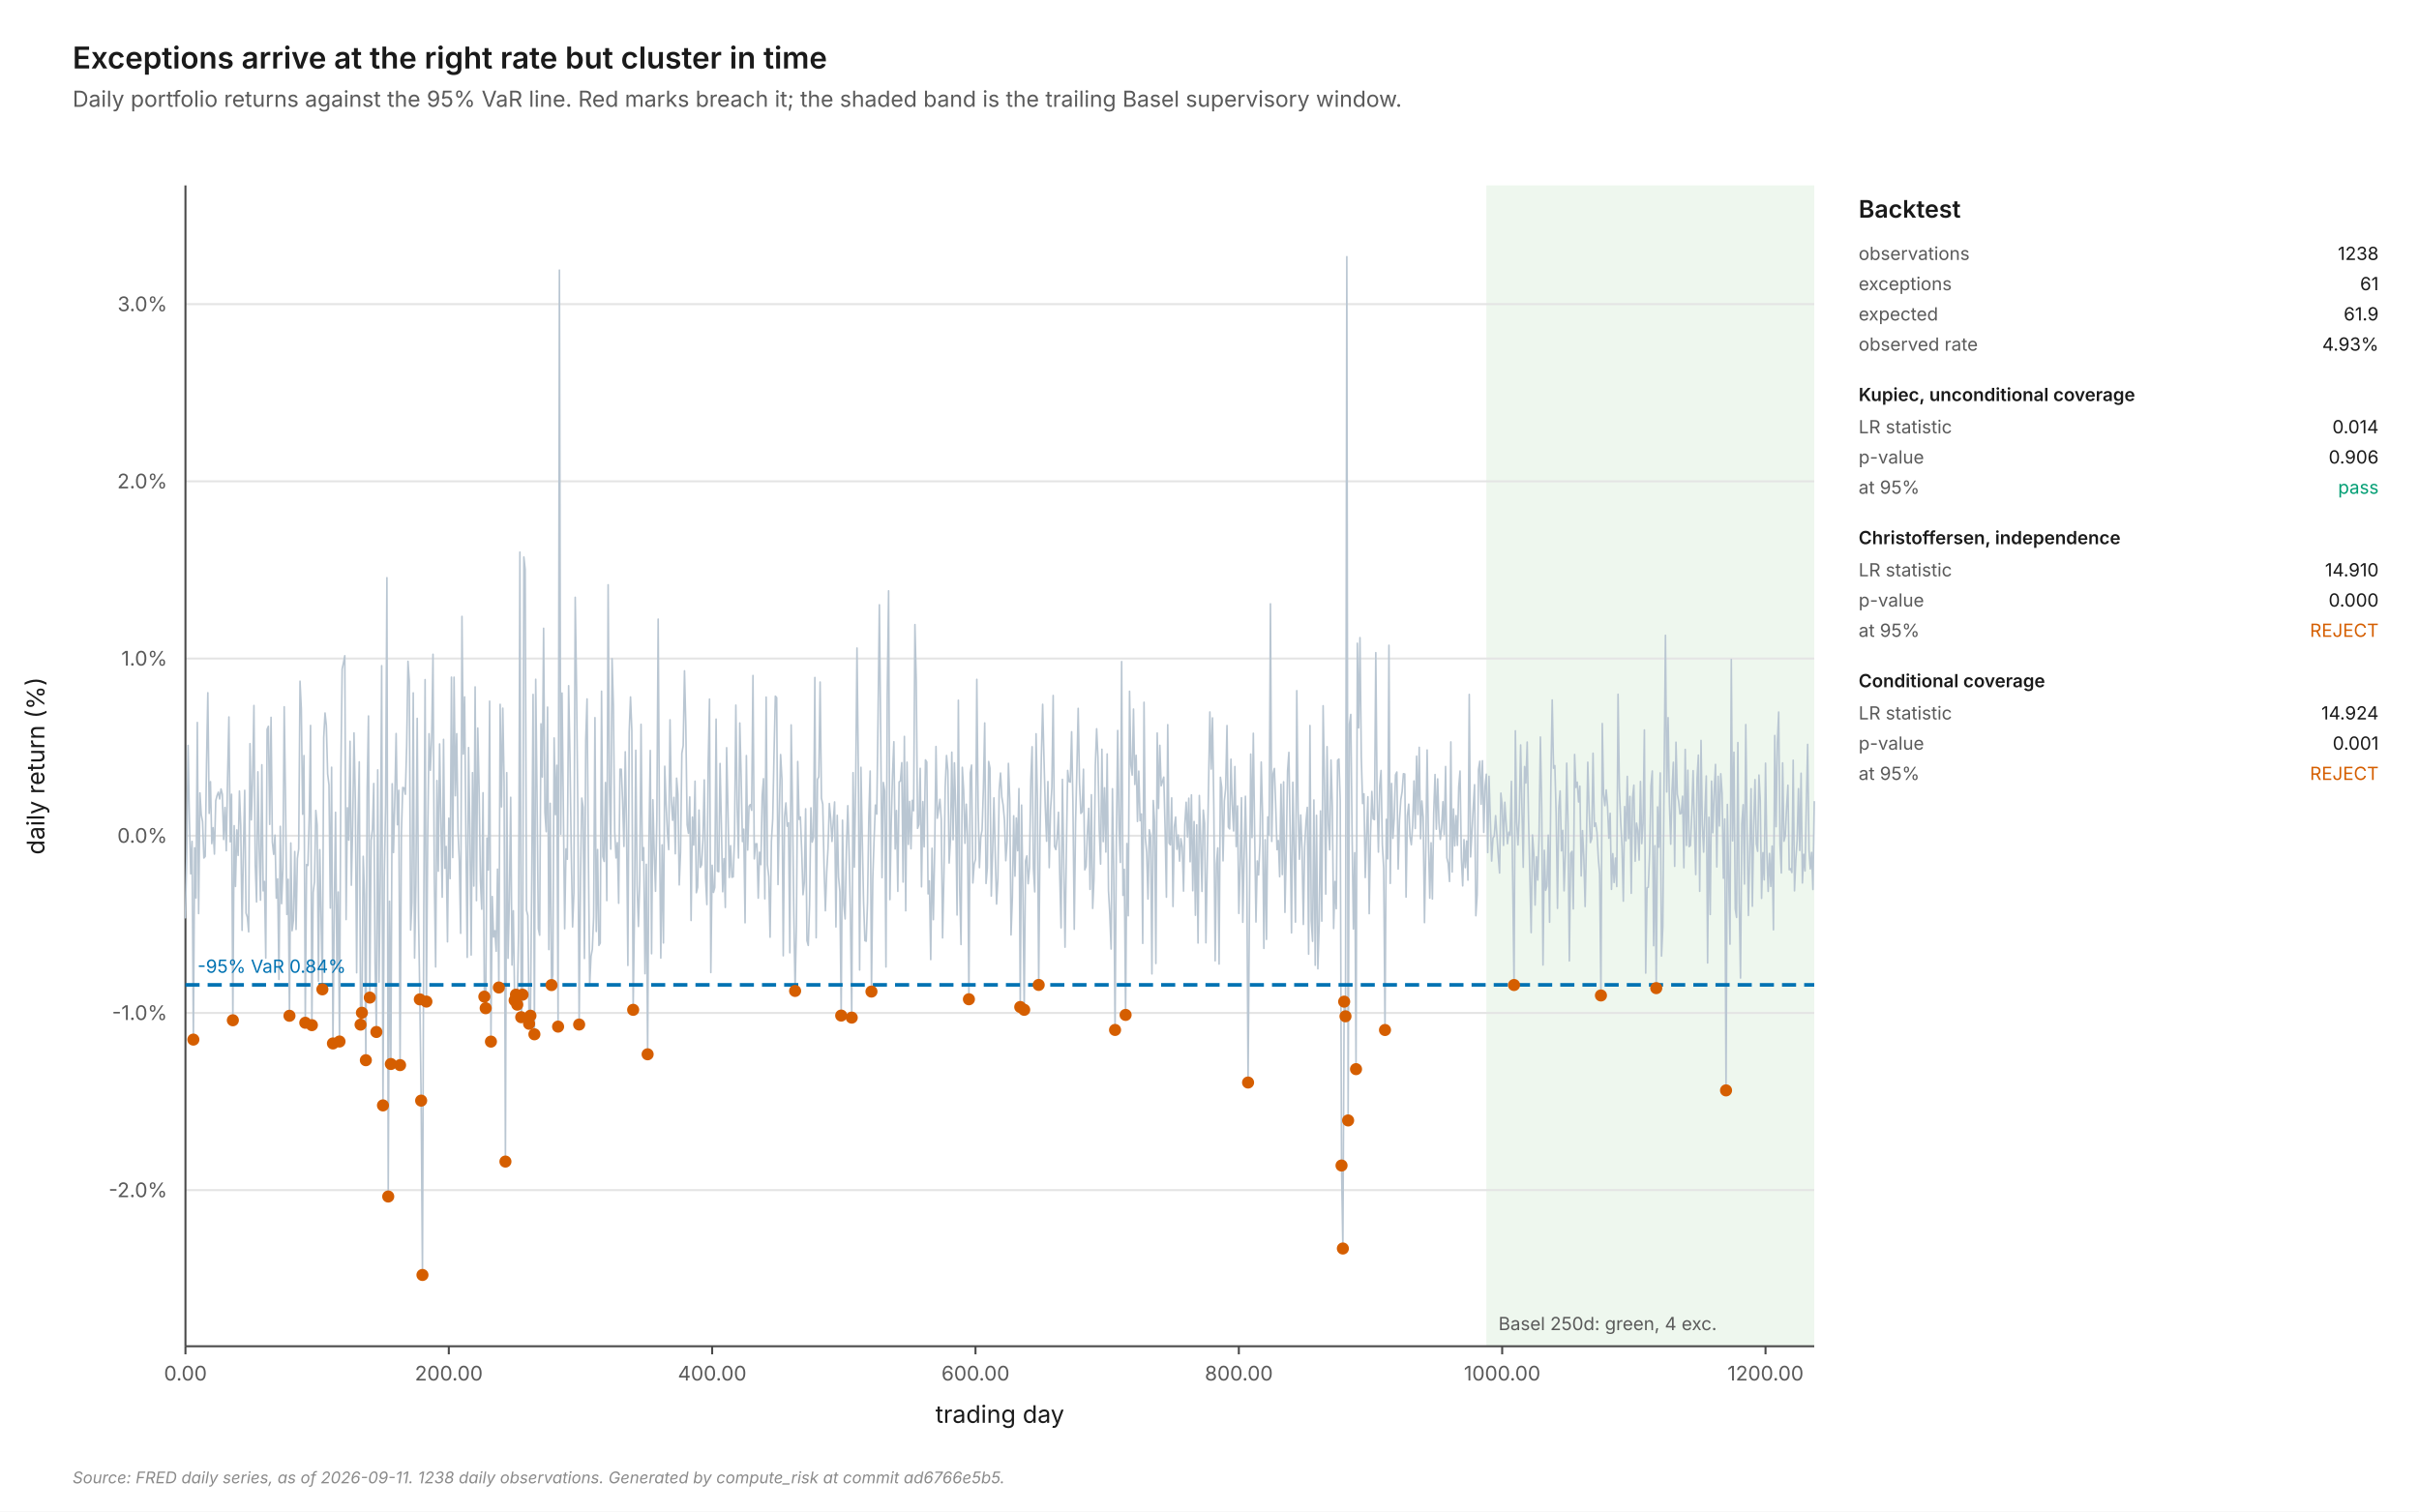
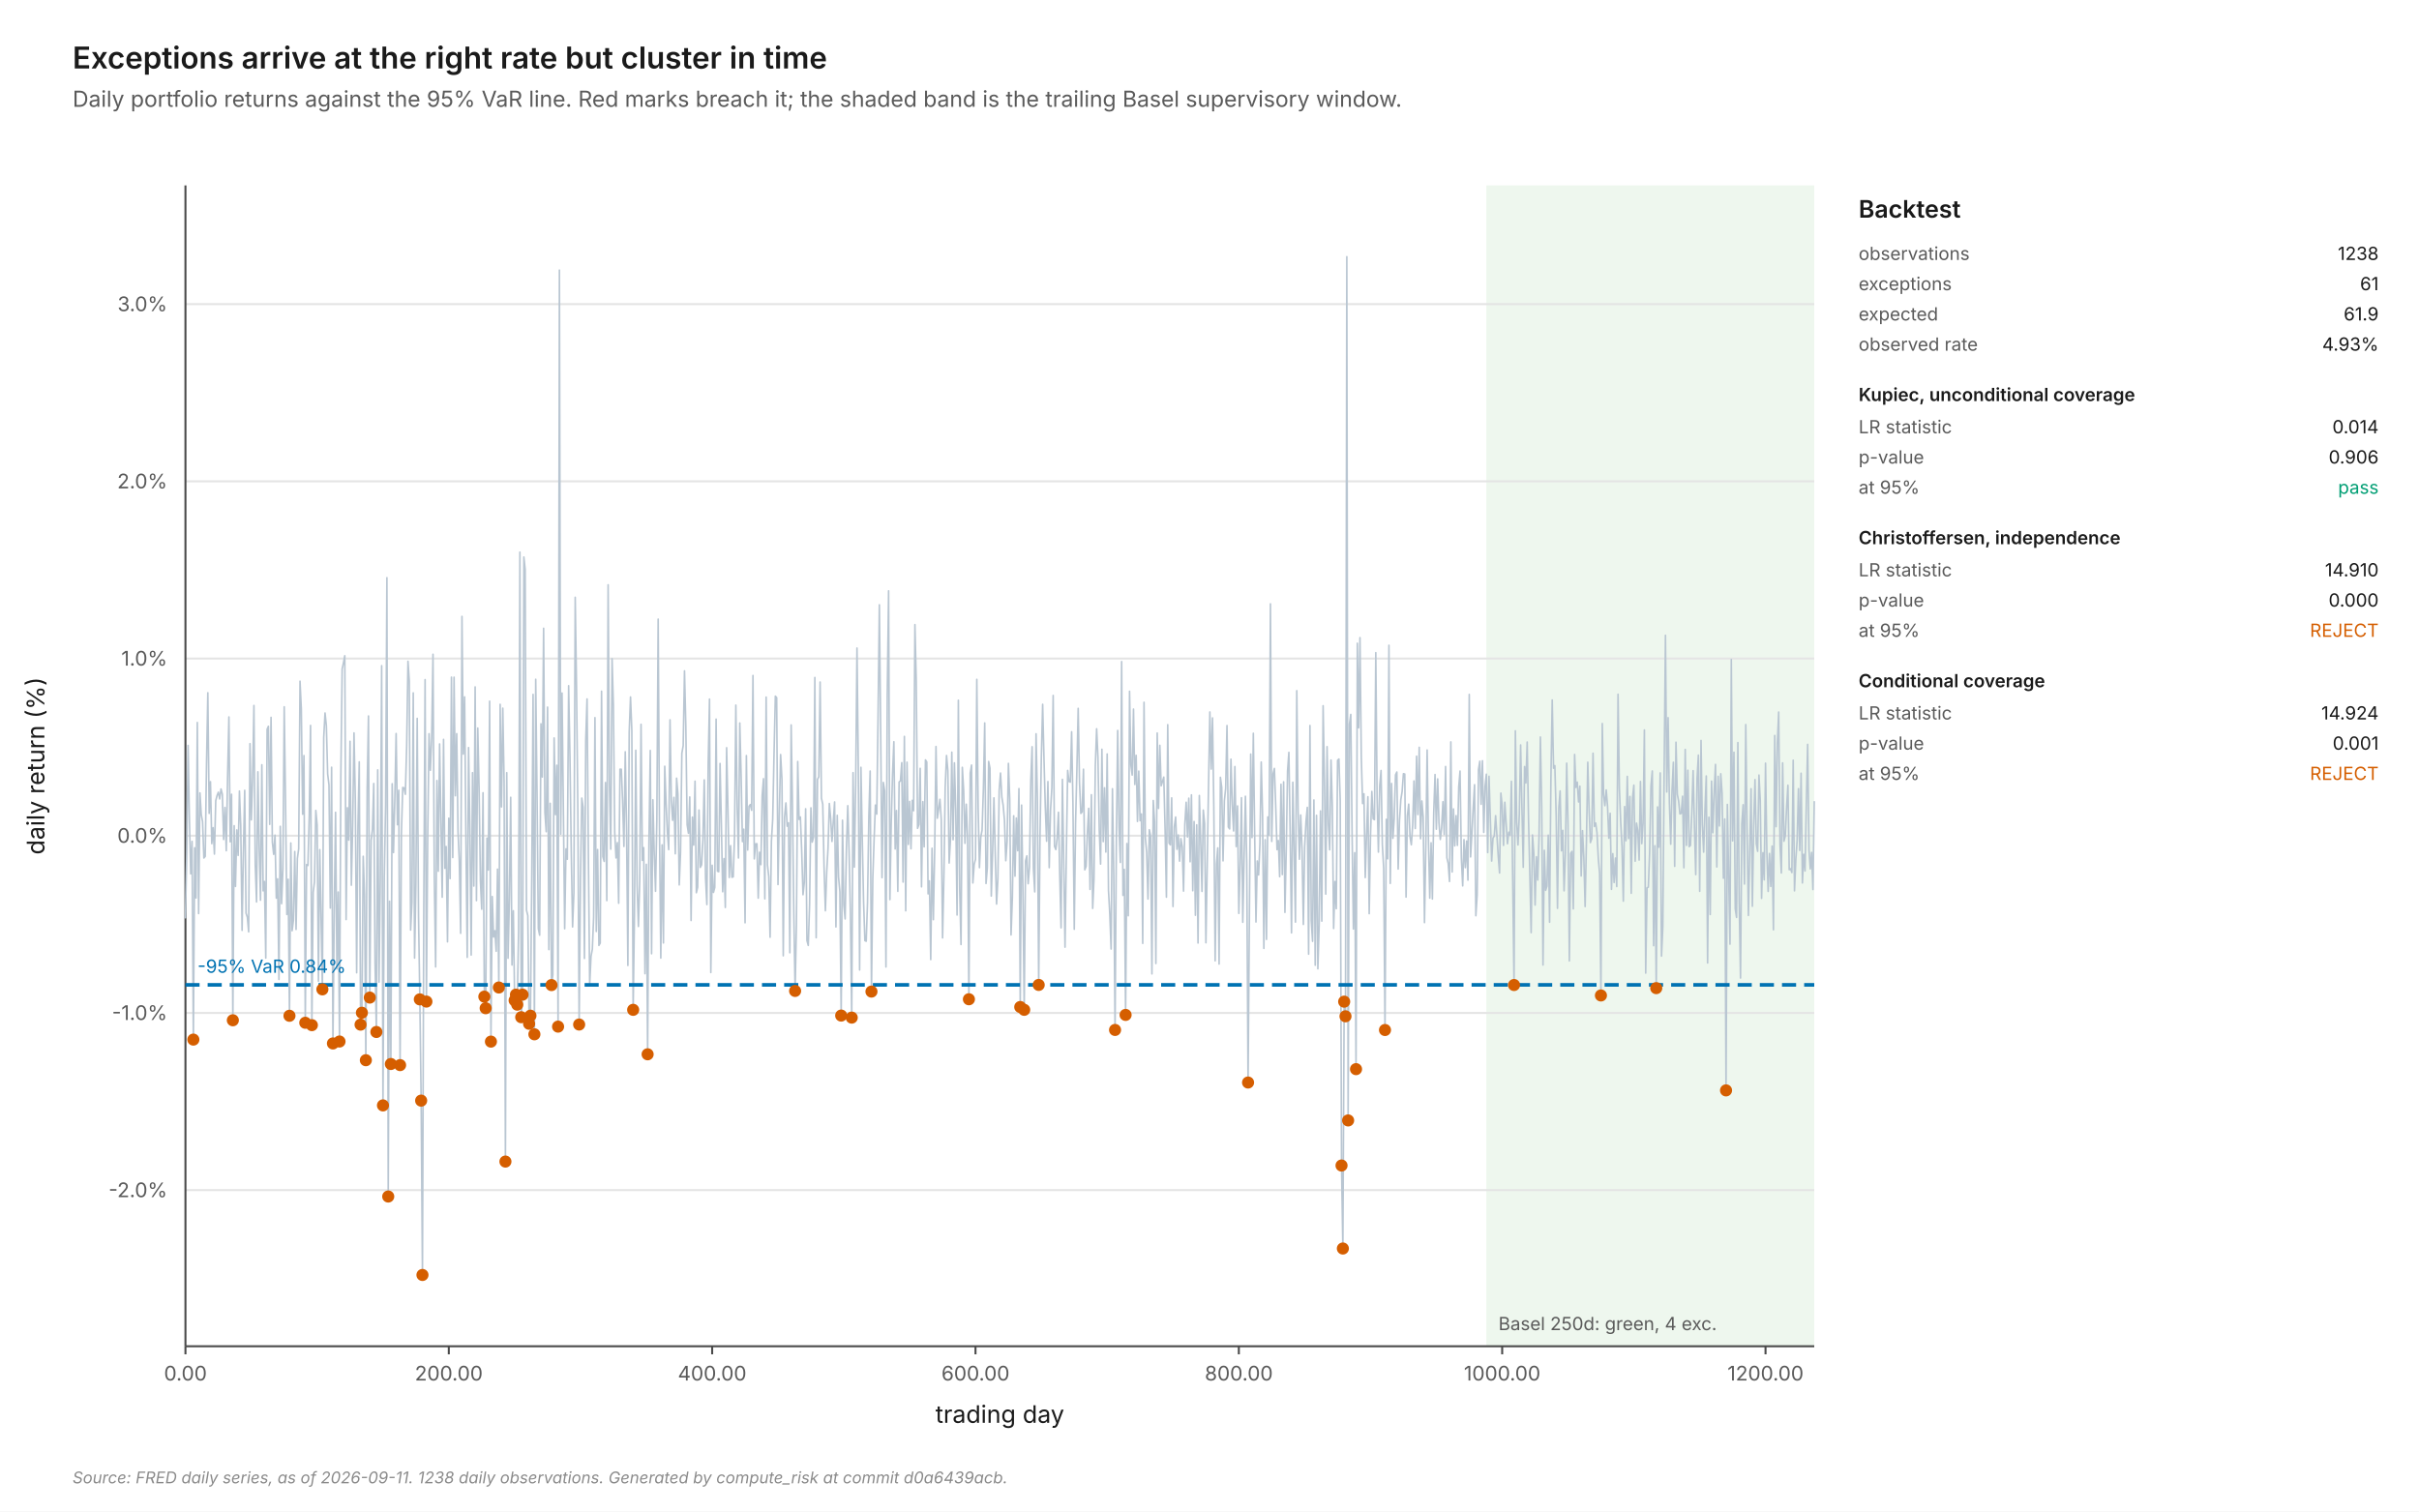
<svg xmlns="http://www.w3.org/2000/svg" width="1200" height="750" viewBox="0 0 1200 750" font-family="Inter, 'Helvetica Neue', Helvetica, Arial, 'Liberation Sans', sans-serif">
  <rect width="1200" height="750" fill="#ffffff" />
  <text x="36" y="34" font-size="15.0" font-weight="600" fill="#1a1a1a">Exceptions arrive at the right rate but cluster in time</text>
  <text x="36" y="53" font-size="11.0" fill="#5a5a5a">Daily portfolio returns against the 95% VaR line. Red marks breach it; the shaded band is the trailing Basel supervisory window.</text>
  <rect x="737.35" y="92.00" width="162.65" height="576.00" fill="#eef7ee" />
  <text x="743.35" y="660.00" font-size="9.0" fill="#5a5a5a" text-anchor="start">Basel 250d: green, 4 exc.</text>
  <line x1="92.00" y1="590.53" x2="900.00" y2="590.53" stroke="#e4e4e4" stroke-width="1.00" />
  <text x="83.00" y="594.03" font-size="10.0" fill="#5a5a5a" text-anchor="end">-2.0%</text>
  <line x1="92.00" y1="502.61" x2="900.00" y2="502.61" stroke="#e4e4e4" stroke-width="1.00" />
  <text x="83.00" y="506.11" font-size="10.0" fill="#5a5a5a" text-anchor="end">-1.0%</text>
  <line x1="92.00" y1="414.68" x2="900.00" y2="414.68" stroke="#e4e4e4" stroke-width="1.00" />
  <text x="83.00" y="418.18" font-size="10.0" fill="#5a5a5a" text-anchor="end">0.0%</text>
  <line x1="92.00" y1="326.76" x2="900.00" y2="326.76" stroke="#e4e4e4" stroke-width="1.00" />
  <text x="83.00" y="330.26" font-size="10.0" fill="#5a5a5a" text-anchor="end">1.0%</text>
  <line x1="92.00" y1="238.83" x2="900.00" y2="238.83" stroke="#e4e4e4" stroke-width="1.00" />
  <text x="83.00" y="242.33" font-size="10.0" fill="#5a5a5a" text-anchor="end">2.0%</text>
  <line x1="92.00" y1="150.91" x2="900.00" y2="150.91" stroke="#e4e4e4" stroke-width="1.00" />
  <text x="83.00" y="154.41" font-size="10.0" fill="#5a5a5a" text-anchor="end">3.0%</text>
  <line x1="92.00" y1="92.00" x2="92.00" y2="668.00" stroke="#4a4a4a" stroke-width="1.00" />
  <text transform="translate(22.00,380.00) rotate(-90)" font-size="12.0" fill="#1a1a1a" text-anchor="middle">daily return (%)</text>
  <line x1="92.00" y1="668.00" x2="92.00" y2="672.00" stroke="#4a4a4a" stroke-width="1.00" />
  <text x="92.00" y="685.00" font-size="10.0" fill="#5a5a5a" text-anchor="middle">0.00</text>
  <line x1="222.64" y1="668.00" x2="222.64" y2="672.00" stroke="#4a4a4a" stroke-width="1.00" />
  <text x="222.64" y="685.00" font-size="10.0" fill="#5a5a5a" text-anchor="middle">200.00</text>
  <line x1="353.28" y1="668.00" x2="353.28" y2="672.00" stroke="#4a4a4a" stroke-width="1.00" />
  <text x="353.28" y="685.00" font-size="10.0" fill="#5a5a5a" text-anchor="middle">400.00</text>
  <line x1="483.92" y1="668.00" x2="483.92" y2="672.00" stroke="#4a4a4a" stroke-width="1.00" />
  <text x="483.92" y="685.00" font-size="10.0" fill="#5a5a5a" text-anchor="middle">600.00</text>
  <line x1="614.55" y1="668.00" x2="614.55" y2="672.00" stroke="#4a4a4a" stroke-width="1.00" />
  <text x="614.55" y="685.00" font-size="10.0" fill="#5a5a5a" text-anchor="middle">800.00</text>
  <line x1="745.19" y1="668.00" x2="745.19" y2="672.00" stroke="#4a4a4a" stroke-width="1.00" />
  <text x="745.19" y="685.00" font-size="10.0" fill="#5a5a5a" text-anchor="middle">1000.00</text>
  <line x1="875.83" y1="668.00" x2="875.83" y2="672.00" stroke="#4a4a4a" stroke-width="1.00" />
  <text x="875.83" y="685.00" font-size="10.0" fill="#5a5a5a" text-anchor="middle">1200.00</text>
  <line x1="92.00" y1="668.00" x2="900.00" y2="668.00" stroke="#4a4a4a" stroke-width="1.00" />
  <text x="496.00" y="706.00" font-size="12.0" fill="#1a1a1a" text-anchor="middle">trading day</text>
  <polyline points="92.00,455.38 92.65,423.08 93.31,369.88 93.96,406.64 94.61,433.58 95.27,417.50 95.92,515.84 96.57,420.65 97.23,445.57 97.88,358.51 98.53,453.29 99.19,393.44 99.84,404.20 100.49,407.68 101.14,425.73 101.80,424.94 102.45,378.80 103.10,343.75 103.76,403.58 104.41,387.87 105.06,418.59 105.72,410.69 106.37,423.78 107.02,397.34 107.68,394.75 108.33,393.08 108.98,396.43 109.64,391.49 110.29,394.07 110.94,416.54 111.60,400.65 112.25,422.12 112.90,385.57 113.56,355.76 114.21,417.69 114.86,394.11 115.51,506.25 116.17,409.71 116.82,439.82 117.47,411.81 118.13,424.43 118.78,392.52 119.43,409.61 120.09,461.61 120.74,423.02 121.39,392.16 122.05,453.09 122.70,455.06 123.35,462.37 124.01,368.99 124.66,406.80 125.31,386.12 125.97,350.06 126.62,428.98 127.27,447.53 127.93,382.98 128.58,420.92 129.23,446.65 129.89,379.47 130.54,442.01 131.19,437.38 131.84,475.39 132.50,361.88 133.15,360.39 133.80,409.03 134.46,355.95 135.11,417.86 135.76,423.91 136.42,414.40 137.07,445.64 137.72,436.07 138.38,485.99 139.03,410.03 139.68,448.38 140.34,431.07 140.99,350.71 141.64,397.41 142.30,453.76 142.95,436.30 143.60,504.02 144.26,418.29 144.91,461.80 145.56,456.61 146.22,422.52 146.87,461.17 147.52,425.95 148.17,421.13 148.83,338.01 149.48,351.82 150.13,404.01 150.79,374.91 151.44,507.49 152.09,429.00 152.75,429.45 153.40,405.25 154.05,359.96 154.71,508.67 155.36,442.71 156.01,437.61 156.67,402.14 157.32,409.35 157.97,486.85 158.63,421.60 159.28,455.40 159.93,490.91 160.59,366.00 161.24,353.79 161.89,360.02 162.54,384.07 163.20,389.48 163.85,450.58 164.50,380.70 165.16,517.75 165.81,452.71 166.46,403.07 167.12,480.78 167.77,442.62 168.42,516.79 169.08,384.94 169.73,331.97 170.38,328.94 171.04,325.38 171.69,456.27 172.34,400.80 173.00,416.83 173.65,367.82 174.30,439.22 174.96,409.30 175.61,363.67 176.26,396.83 176.92,482.67 177.57,409.95 178.22,378.02 178.87,508.41 179.53,502.52 180.18,424.90 180.83,444.04 181.49,526.07 182.14,391.72 182.79,355.27 183.45,494.99 184.10,416.96 184.75,411.60 185.41,388.78 186.06,478.09 186.71,512.06 187.37,382.01 188.02,487.31 188.67,434.99 189.33,330.32 189.98,548.49 190.63,435.39 191.29,399.55 191.94,286.65 192.59,593.70 193.24,447.18 193.90,527.95 194.55,388.90 195.20,423.03 195.86,396.33 196.51,363.98 197.16,409.23 197.82,392.13 198.47,528.50 199.12,413.67 199.78,390.74 200.43,390.92 201.08,394.12 201.74,369.97 202.39,328.13 203.04,338.00 203.70,461.46 204.35,447.70 205.00,343.81 205.66,475.38 206.31,439.01 206.96,356.47 207.62,454.39 208.27,495.88 208.92,546.12 209.57,632.63 210.23,449.58 210.88,337.23 211.53,496.97 212.19,414.18 212.84,364.07 213.49,382.19 214.15,365.79 214.80,324.65 215.45,435.73 216.11,479.78 216.76,387.31 217.41,432.29 218.07,369.15 218.72,406.57 219.37,445.18 220.03,366.87 220.68,430.85 221.33,420.06 221.99,467.32 222.64,405.98 223.29,435.95 223.95,336.01 224.60,425.50 225.25,336.04 225.90,394.84 226.56,364.04 227.21,412.63 227.86,427.34 228.52,463.09 229.17,305.86 229.82,374.16 230.48,345.81 231.13,415.75 231.78,475.03 232.44,370.95 233.09,411.55 233.74,473.87 234.40,383.39 235.05,439.64 235.70,340.85 236.36,446.88 237.01,361.27 237.66,390.71 238.32,436.96 238.97,451.12 239.62,393.35 240.27,494.53 240.93,500.26 241.58,415.83 242.23,431.70 242.89,347.93 243.54,516.84 244.19,444.86 244.85,464.93 245.50,461.82 246.15,472.00 246.81,431.27 247.46,489.99 248.11,349.49 248.77,400.37 249.42,351.39 250.07,388.11 250.73,576.36 251.38,383.40 252.03,475.46 252.69,446.52 253.34,395.62 253.99,478.84 254.65,451.92 255.30,496.39 255.95,493.53 256.60,498.50 257.26,461.97 257.91,273.96 258.56,504.73 259.22,493.54 259.87,276.40 260.52,282.52 261.18,451.61 261.83,454.31 262.48,507.99 263.14,503.98 263.79,435.32 264.44,344.57 265.10,513.21 265.75,337.07 266.40,393.99 267.06,460.78 267.71,464.03 268.36,359.15 269.02,385.54 269.67,311.75 270.32,403.07 270.97,412.67 271.63,350.88 272.28,471.17 272.93,398.61 273.59,488.79 274.24,483.77 274.89,366.18 275.55,404.19 276.20,379.71 276.85,509.40 277.51,134.03 278.16,413.89 278.81,343.88 279.47,401.22 280.12,460.83 280.77,421.20 281.43,426.35 282.08,340.26 282.73,374.56 283.39,422.58 284.04,459.92 284.69,442.97 285.35,296.38 286.00,341.05 286.65,401.95 287.30,508.36 287.96,436.33 288.61,396.02 289.26,400.64 289.92,475.58 290.57,367.21 291.22,346.81 291.88,424.04 292.53,488.68 293.18,474.55 293.84,471.01 294.49,455.12 295.14,356.10 295.80,462.17 296.45,421.55 297.10,469.10 297.76,467.94 298.41,342.97 299.06,425.05 299.72,427.41 300.37,388.29 301.02,446.86 301.68,290.17 302.33,389.16 302.98,421.33 303.63,326.86 304.29,350.22 304.94,412.80 305.59,425.69 306.25,418.12 306.90,448.17 307.55,381.68 308.21,381.69 308.86,397.32 309.51,419.97 310.17,373.04 310.82,411.60 311.47,479.03 312.13,363.27 312.78,345.83 313.43,362.35 314.09,501.07 314.74,453.54 315.39,372.28 316.05,439.24 316.70,459.69 317.35,437.00 318.00,359.41 318.66,426.91 319.31,420.59 319.96,483.13 320.62,428.86 321.27,523.13 321.92,418.09 322.58,372.40 323.23,473.22 323.88,396.85 324.54,423.16 325.19,442.24 325.84,406.70 326.50,307.22 327.15,410.81 327.80,475.37 328.46,419.22 329.11,467.88 329.76,380.21 330.42,398.81 331.07,412.87 331.72,421.57 332.38,357.17 333.03,397.26 333.68,407.02 334.33,395.64 334.99,423.63 335.64,386.13 336.29,394.06 336.95,439.08 337.60,422.83 338.25,373.79 338.91,369.99 339.56,332.87 340.21,359.96 340.87,409.18 341.52,413.45 342.17,395.46 342.83,456.74 343.48,405.45 344.13,419.33 344.79,387.62 345.44,442.95 346.09,440.26 346.75,401.95 347.40,430.39 348.05,429.11 348.70,416.62 349.36,386.99 350.01,435.67 350.66,448.83 351.32,378.78 351.97,346.89 352.62,482.55 353.28,429.34 353.93,442.80 354.58,440.35 355.24,356.83 355.89,432.28 356.54,432.53 357.20,378.84 357.85,408.89 358.50,442.47 359.16,426.02 359.81,450.26 360.46,371.02 361.12,401.88 361.77,435.38 362.42,419.62 363.08,435.29 363.73,435.09 364.38,415.12 365.03,349.89 365.69,400.44 366.34,425.71 366.99,358.75 367.65,384.89 368.30,417.59 368.95,411.43 369.61,457.85 370.26,374.92 370.91,421.77 371.57,400.10 372.22,399.20 372.87,402.06 373.53,335.17 374.18,426.16 374.83,418.72 375.49,418.66 376.14,445.64 376.79,422.89 377.45,429.03 378.10,394.70 378.75,386.39 379.41,445.99 380.06,345.91 380.71,429.13 381.36,435.02 382.02,465.03 382.67,417.49 383.32,406.41 383.98,373.88 384.63,345.43 385.28,346.16 385.94,438.89 386.59,404.49 387.24,374.42 387.90,386.68 388.55,474.25 389.20,405.39 389.86,398.42 390.51,409.96 391.16,408.28 391.82,472.73 392.47,359.70 393.12,399.78 393.78,452.61 394.43,491.69 395.08,458.89 395.73,377.86 396.39,406.58 397.04,405.38 397.69,421.93 398.35,443.94 399.00,437.79 399.65,401.32 400.31,466.71 400.96,469.11 401.61,449.16 402.27,400.85 402.92,417.85 403.57,415.42 404.23,336.16 404.88,465.28 405.53,386.75 406.19,385.46 406.84,338.43 407.49,396.05 408.15,399.05 408.80,430.56 409.45,451.90 410.11,432.65 410.76,420.99 411.41,398.70 412.06,405.91 412.72,417.51 413.37,407.72 414.02,397.93 414.68,459.92 415.33,404.57 415.98,435.09 416.64,442.49 417.29,503.92 417.94,406.99 418.60,449.11 419.25,455.95 419.90,420.62 420.56,399.79 421.21,422.52 421.86,452.74 422.52,504.93 423.17,383.39 423.82,430.24 424.48,389.84 425.13,321.57 425.78,380.56 426.43,481.29 427.09,380.73 427.74,415.94 428.39,447.25 429.05,466.72 429.70,467.02 430.35,447.87 431.01,405.03 431.66,382.60 432.31,492.01 432.97,435.83 433.62,416.46 434.27,399.47 434.93,403.93 435.58,355.80 436.23,300.11 436.89,364.32 437.54,435.47 438.19,388.25 438.85,392.45 439.50,479.80 440.15,344.38 440.81,293.18 441.46,446.36 442.11,408.76 442.76,384.24 443.42,368.05 444.07,421.25 444.72,402.19 445.38,442.28 446.03,388.00 446.68,387.52 447.34,378.43 447.99,437.67 448.64,365.40 449.30,451.92 449.95,378.20 450.60,418.98 451.26,397.65 451.91,421.15 452.56,397.12 453.22,402.26 453.87,309.93 454.52,337.73 455.18,411.01 455.83,409.09 456.48,381.26 457.14,440.02 457.79,397.78 458.44,420.18 459.09,377.06 459.75,378.10 460.40,443.52 461.05,437.08 461.71,476.13 462.36,420.91 463.01,456.32 463.67,421.92 464.32,370.42 464.97,405.99 465.63,401.42 466.28,396.61 466.93,406.52 467.59,465.36 468.24,434.97 468.89,390.45 469.55,374.89 470.20,382.39 470.85,428.22 471.51,416.39 472.16,373.23 472.81,416.65 473.46,378.52 474.12,402.25 474.77,454.01 475.42,347.46 476.08,441.20 476.73,468.65 477.38,380.75 478.04,392.07 478.69,418.44 479.34,399.05 480.00,415.99 480.65,495.82 481.30,383.54 481.96,379.63 482.61,438.11 483.26,428.92 483.92,426.35 484.57,337.10 485.22,400.52 485.88,430.52 486.53,415.47 487.18,411.93 487.84,391.18 488.49,358.73 489.14,438.37 489.79,430.55 490.45,377.84 491.10,381.14 491.75,444.61 492.41,422.49 493.06,395.90 493.71,423.41 494.37,448.58 495.02,436.05 495.67,392.26 496.33,383.58 496.98,395.43 497.63,399.50 498.29,406.92 498.94,427.07 499.59,417.55 500.25,378.80 500.90,396.63 501.55,463.90 502.21,445.42 502.86,404.79 503.51,434.73 504.16,405.90 504.82,422.11 505.47,391.29 506.12,499.67 506.78,399.49 507.43,441.16 508.08,501.06 508.74,427.17 509.39,424.68 510.04,438.48 510.70,430.19 511.35,387.06 512.00,370.53 512.66,431.15 513.31,442.52 513.96,364.10 514.62,396.56 515.27,488.71 515.92,414.63 516.58,375.73 517.23,349.48 517.88,376.10 518.54,400.41 519.19,417.40 519.84,387.81 520.49,430.51 521.15,401.95 521.80,390.79 522.45,345.08 523.11,419.85 523.76,421.53 524.41,415.93 525.07,403.05 525.72,434.54 526.37,460.37 527.03,386.72 527.68,427.67 528.33,469.97 528.99,422.95 529.64,382.29 530.29,387.77 530.95,388.09 531.60,363.10 532.25,398.48 532.91,461.08 533.56,408.33 534.21,381.82 534.86,351.49 535.52,388.31 536.17,403.62 536.82,402.84 537.48,381.68 538.13,431.59 538.78,429.85 539.44,412.96 540.09,401.11 540.74,441.30 541.40,394.34 542.05,450.73 542.70,436.09 543.36,379.95 544.01,361.62 544.66,375.74 545.32,411.89 545.97,428.74 546.62,371.77 547.28,417.60 547.93,390.91 548.58,422.77 549.24,374.11 549.89,441.84 550.54,453.44 551.19,470.89 551.85,391.37 552.50,433.91 553.15,511.05 553.81,416.02 554.46,362.46 555.11,410.48 555.77,427.94 556.42,328.28 557.07,444.27 557.73,431.40 558.38,503.59 559.03,418.55 559.69,454.38 560.34,343.01 560.99,379.53 561.65,384.59 562.30,351.85 562.95,389.24 563.61,374.79 564.26,407.59 564.91,382.63 565.57,407.22 566.22,403.88 566.87,468.08 567.52,348.47 568.18,415.86 568.83,422.93 569.48,446.08 570.14,411.73 570.79,414.80 571.44,483.23 572.10,397.21 572.75,407.64 573.40,478.06 574.06,363.73 574.71,401.12 575.36,369.84 576.02,389.91 576.67,387.80 577.32,385.59 577.98,411.63 578.63,445.16 579.28,359.59 579.94,418.38 580.59,419.23 581.24,395.91 581.89,449.79 582.55,410.13 583.20,405.40 583.85,421.39 584.51,414.32 585.16,427.28 585.81,416.14 586.47,420.21 587.12,442.15 587.77,408.87 588.43,398.07 589.08,415.28 589.73,396.06 590.39,427.59 591.04,394.42 591.69,441.96 592.35,407.64 593.00,454.13 593.65,409.29 594.31,467.91 594.96,394.72 595.61,416.52 596.27,442.30 596.92,401.97 597.57,408.63 598.22,467.79 598.88,428.10 599.53,389.42 600.18,353.28 600.84,381.61 601.49,356.22 602.14,400.70 602.80,476.74 603.45,428.63 604.10,420.73 604.76,478.35 605.41,385.71 606.06,390.74 606.72,427.14 607.37,397.40 608.02,391.16 608.68,360.02 609.33,410.34 609.98,411.30 610.64,376.71 611.29,399.27 611.94,412.30 612.59,380.36 613.25,420.06 613.90,399.91 614.55,453.21 615.21,429.20 615.86,395.83 616.51,457.61 617.17,424.99 617.82,395.11 618.47,427.83 619.13,537.14 619.78,455.98 620.43,374.19 621.09,415.59 621.74,363.85 622.39,412.83 623.05,457.48 623.70,427.21 624.35,434.14 625.01,418.93 625.66,378.13 626.31,403.97 626.97,470.57 627.62,416.68 628.27,466.10 628.92,405.35 629.58,414.35 630.23,299.63 630.88,417.49 631.54,383.94 632.19,381.29 632.84,399.71 633.50,421.58 634.15,417.09 634.80,435.00 635.46,389.17 636.11,433.94 636.76,387.95 637.42,452.69 638.07,421.93 638.72,382.57 639.38,373.33 640.03,414.39 640.68,462.87 641.34,388.15 641.99,421.70 642.64,457.53 643.30,342.72 643.95,402.22 644.60,426.34 645.25,404.41 645.91,421.84 646.56,458.69 647.21,420.05 647.87,407.61 648.52,400.62 649.17,473.43 649.83,359.99 650.48,456.70 651.13,467.06 651.79,396.95 652.44,478.93 653.09,404.56 653.75,480.71 654.40,459.13 655.05,402.39 655.71,457.04 656.36,350.19 657.01,386.87 657.67,443.64 658.32,370.49 658.97,408.77 659.62,421.65 660.28,377.14 660.93,400.33 661.58,460.70 662.24,437.41 662.89,450.88 663.54,377.27 664.20,376.60 664.85,397.39 665.50,578.32 666.16,619.50 666.81,497.01 667.46,504.28 668.12,127.37 668.77,555.95 669.42,359.34 670.08,354.49 670.73,413.46 671.38,460.95 672.04,423.10 672.69,530.50 673.34,319.18 674.00,361.13 674.65,316.39 675.30,375.56 675.95,398.71 676.61,393.87 677.26,435.42 677.91,414.18 678.57,395.35 679.22,453.35 679.87,414.60 680.53,392.71 681.18,406.29 681.83,406.71 682.49,323.85 683.14,395.90 683.79,422.80 684.45,389.73 685.10,382.32 685.75,419.19 686.41,430.74 687.06,511.08 687.71,406.55 688.37,426.13 689.02,320.19 689.67,438.32 690.32,388.76 690.98,415.95 691.63,406.18 692.28,384.49 692.94,383.07 693.59,431.20 694.24,407.31 694.90,396.82 695.55,392.76 696.20,383.90 696.86,384.07 697.51,445.12 698.16,404.78 698.82,399.02 699.47,415.12 700.12,419.15 700.78,409.56 701.43,387.51 702.08,411.10 702.74,375.21 703.39,404.17 704.04,370.82 704.70,416.16 705.35,397.44 706.00,405.40 706.65,457.78 707.31,420.27 707.96,372.14 708.61,416.71 709.27,445.63 709.92,418.19 710.57,446.08 711.23,403.45 711.88,384.32 712.53,411.43 713.19,386.49 713.84,408.31 714.49,416.53 715.15,410.93 715.80,397.81 716.45,414.02 717.11,380.34 717.76,425.64 718.41,428.41 719.07,437.38 719.72,368.14 720.37,432.65 721.03,401.38 721.68,419.70 722.33,404.72 722.98,419.46 723.64,390.44 724.29,382.60 724.94,425.74 725.60,439.56 726.25,416.61 726.90,430.51 727.56,417.32 728.21,436.71 728.86,344.57 729.52,425.19 730.17,413.39 730.82,400.83 731.48,389.38 732.13,454.37 732.78,444.09 733.44,381.84 734.09,377.72 734.74,399.08 735.40,377.48 736.05,413.01 736.70,390.19 737.35,384.15 738.01,423.03 738.66,385.19 739.31,406.36 739.97,427.24 740.62,415.83 741.27,414.84 741.93,404.74 742.58,414.48 743.23,424.66 743.89,433.16 744.54,393.54 745.19,399.86 745.85,419.46 746.50,398.07 747.15,408.40 747.81,418.65 748.46,412.92 749.11,414.47 749.77,387.70 750.42,437.44 751.07,488.75 751.73,362.62 752.38,407.75 753.03,419.24 753.68,404.40 754.34,369.65 754.99,400.61 755.64,430.34 756.30,380.36 756.95,388.49 757.60,368.21 758.26,406.35 758.91,434.11 759.56,462.76 760.22,414.31 760.87,423.38 761.52,449.07 762.18,425.13 762.83,436.68 763.48,414.98 764.14,365.71 764.79,400.17 765.44,478.82 766.10,421.91 766.75,441.75 767.40,439.69 768.05,414.40 768.71,457.58 769.36,386.57 770.01,347.32 770.67,381.17 771.32,379.89 771.97,404.21 772.63,450.70 773.28,401.06 773.93,392.47 774.59,422.17 775.24,412.01 775.89,442.01 776.55,423.88 777.20,378.68 777.85,409.02 778.51,476.78 779.16,423.48 779.81,422.45 780.47,450.98 781.12,374.37 781.77,390.71 782.43,388.09 783.08,397.93 783.73,390.10 784.38,434.63 785.04,412.16 785.69,425.39 786.34,449.80 787.00,417.05 787.65,378.21 788.30,401.51 788.96,418.08 789.61,416.12 790.26,373.75 790.92,410.09 791.57,408.39 792.22,413.08 792.88,425.89 793.53,433.43 794.18,493.94 794.84,359.02 795.49,394.11 796.14,399.76 796.80,391.96 797.45,399.95 798.10,415.91 798.76,403.56 799.41,441.28 800.06,423.58 800.71,437.88 801.37,425.76 802.02,439.89 802.67,344.49 803.33,390.97 803.98,407.82 804.63,419.95 805.29,447.14 805.94,400.23 806.59,417.16 807.25,385.25 807.90,416.07 808.55,395.19 809.21,443.24 809.86,395.93 810.51,389.59 811.17,427.31 811.82,408.43 812.47,412.23 813.13,426.74 813.78,387.78 814.43,418.59 815.08,408.46 815.74,362.20 816.39,482.82 817.04,440.54 817.70,440.18 818.35,422.71 819.00,389.97 819.66,382.56 820.31,469.23 820.96,419.64 821.62,490.30 822.27,400.40 822.92,420.38 823.58,383.53 824.23,474.38 824.88,459.89 825.54,382.44 826.19,315.24 826.84,392.97 827.50,356.11 828.15,398.41 828.80,418.88 829.46,392.13 830.11,378.23 830.76,429.85 831.41,368.28 832.07,394.12 832.72,397.48 833.37,403.87 834.03,403.57 834.68,395.07 835.33,430.57 835.99,371.87 836.64,419.47 837.29,382.20 837.95,420.08 838.60,419.49 839.25,403.52 839.91,382.42 840.56,410.26 841.21,433.95 841.87,386.26 842.52,374.69 843.17,442.25 843.83,367.40 844.48,409.13 845.13,422.82 845.78,402.13 846.44,385.04 847.09,477.78 847.74,405.52 848.40,453.76 849.05,387.60 849.70,413.17 850.36,392.62 851.01,379.30 851.66,430.16 852.32,385.21 852.97,409.83 853.62,383.95 854.28,393.69 854.93,435.75 855.58,406.38 856.24,541.04 856.89,399.16 857.54,433.98 858.20,468.48 858.85,327.25 859.50,417.23 860.16,373.26 860.81,450.92 861.46,455.21 862.11,368.45 862.77,447.40 863.42,485.28 864.07,408.85 864.73,399.31 865.38,438.64 866.03,359.53 866.69,412.24 867.34,454.23 867.99,422.18 868.65,391.36 869.30,449.66 869.95,409.99 870.61,386.86 871.26,418.67 871.91,422.41 872.57,384.59 873.22,397.13 873.87,445.74 874.53,423.09 875.18,436.58 875.83,378.69 876.49,422.77 877.14,442.30 877.79,423.48 878.44,439.82 879.10,419.82 879.75,461.35 880.40,364.94 881.06,410.17 881.71,368.37 882.36,353.32 883.02,419.10 883.67,433.15 884.32,378.55 884.98,417.40 885.63,414.81 886.28,400.59 886.94,389.65 887.59,431.56 888.24,431.06 888.90,432.94 889.55,377.21 890.20,442.01 890.86,426.49 891.51,417.03 892.16,391.34 892.81,421.97 893.47,383.68 894.12,438.11 894.77,423.89 895.43,432.15 896.08,398.39 896.73,369.36 897.39,421.67 898.04,431.13 898.69,422.97 899.35,441.37 900.00,397.83 " fill="none" stroke="#b9c6d2" stroke-width="0.80" stroke-linejoin="round" stroke-linecap="round" />
  <line x1="92.00" y1="488.68" x2="900.00" y2="488.68" stroke="#0072b2" stroke-width="1.80" stroke-dasharray="7 4" />
  <text x="98.00" y="482.68" font-size="9.0" fill="#0072b2" text-anchor="start">-95% VaR 0.84%</text>
  <circle cx="95.92" cy="515.84" r="3.00" fill="#d55e00" />
  <circle cx="115.51" cy="506.25" r="3.00" fill="#d55e00" />
  <circle cx="143.60" cy="504.02" r="3.00" fill="#d55e00" />
  <circle cx="151.44" cy="507.49" r="3.00" fill="#d55e00" />
  <circle cx="154.71" cy="508.67" r="3.00" fill="#d55e00" />
  <circle cx="159.93" cy="490.91" r="3.00" fill="#d55e00" />
  <circle cx="165.16" cy="517.75" r="3.00" fill="#d55e00" />
  <circle cx="168.42" cy="516.79" r="3.00" fill="#d55e00" />
  <circle cx="178.87" cy="508.41" r="3.00" fill="#d55e00" />
  <circle cx="179.53" cy="502.52" r="3.00" fill="#d55e00" />
  <circle cx="181.49" cy="526.07" r="3.00" fill="#d55e00" />
  <circle cx="183.45" cy="494.99" r="3.00" fill="#d55e00" />
  <circle cx="186.71" cy="512.06" r="3.00" fill="#d55e00" />
  <circle cx="189.98" cy="548.49" r="3.00" fill="#d55e00" />
  <circle cx="192.59" cy="593.70" r="3.00" fill="#d55e00" />
  <circle cx="193.90" cy="527.95" r="3.00" fill="#d55e00" />
  <circle cx="198.47" cy="528.50" r="3.00" fill="#d55e00" />
  <circle cx="208.27" cy="495.88" r="3.00" fill="#d55e00" />
  <circle cx="208.92" cy="546.12" r="3.00" fill="#d55e00" />
  <circle cx="209.57" cy="632.63" r="3.00" fill="#d55e00" />
  <circle cx="211.53" cy="496.97" r="3.00" fill="#d55e00" />
  <circle cx="240.27" cy="494.53" r="3.00" fill="#d55e00" />
  <circle cx="240.93" cy="500.26" r="3.00" fill="#d55e00" />
  <circle cx="243.54" cy="516.84" r="3.00" fill="#d55e00" />
  <circle cx="247.46" cy="489.99" r="3.00" fill="#d55e00" />
  <circle cx="250.73" cy="576.36" r="3.00" fill="#d55e00" />
  <circle cx="255.30" cy="496.39" r="3.00" fill="#d55e00" />
  <circle cx="255.95" cy="493.53" r="3.00" fill="#d55e00" />
  <circle cx="256.60" cy="498.50" r="3.00" fill="#d55e00" />
  <circle cx="258.56" cy="504.73" r="3.00" fill="#d55e00" />
  <circle cx="259.22" cy="493.54" r="3.00" fill="#d55e00" />
  <circle cx="262.48" cy="507.99" r="3.00" fill="#d55e00" />
  <circle cx="263.14" cy="503.98" r="3.00" fill="#d55e00" />
  <circle cx="265.10" cy="513.21" r="3.00" fill="#d55e00" />
  <circle cx="273.59" cy="488.79" r="3.00" fill="#d55e00" />
  <circle cx="276.85" cy="509.40" r="3.00" fill="#d55e00" />
  <circle cx="287.30" cy="508.36" r="3.00" fill="#d55e00" />
  <circle cx="314.09" cy="501.07" r="3.00" fill="#d55e00" />
  <circle cx="321.27" cy="523.13" r="3.00" fill="#d55e00" />
  <circle cx="394.43" cy="491.69" r="3.00" fill="#d55e00" />
  <circle cx="417.29" cy="503.92" r="3.00" fill="#d55e00" />
  <circle cx="422.52" cy="504.93" r="3.00" fill="#d55e00" />
  <circle cx="432.31" cy="492.01" r="3.00" fill="#d55e00" />
  <circle cx="480.65" cy="495.82" r="3.00" fill="#d55e00" />
  <circle cx="506.12" cy="499.67" r="3.00" fill="#d55e00" />
  <circle cx="508.08" cy="501.06" r="3.00" fill="#d55e00" />
  <circle cx="515.27" cy="488.71" r="3.00" fill="#d55e00" />
  <circle cx="553.15" cy="511.05" r="3.00" fill="#d55e00" />
  <circle cx="558.38" cy="503.59" r="3.00" fill="#d55e00" />
  <circle cx="619.13" cy="537.14" r="3.00" fill="#d55e00" />
  <circle cx="665.50" cy="578.32" r="3.00" fill="#d55e00" />
  <circle cx="666.16" cy="619.50" r="3.00" fill="#d55e00" />
  <circle cx="666.81" cy="497.01" r="3.00" fill="#d55e00" />
  <circle cx="667.46" cy="504.28" r="3.00" fill="#d55e00" />
  <circle cx="668.77" cy="555.95" r="3.00" fill="#d55e00" />
  <circle cx="672.69" cy="530.50" r="3.00" fill="#d55e00" />
  <circle cx="687.06" cy="511.08" r="3.00" fill="#d55e00" />
  <circle cx="751.07" cy="488.75" r="3.00" fill="#d55e00" />
  <circle cx="794.18" cy="493.94" r="3.00" fill="#d55e00" />
  <circle cx="821.62" cy="490.30" r="3.00" fill="#d55e00" />
  <circle cx="856.24" cy="541.04" r="3.00" fill="#d55e00" />
  <text x="922.00" y="108.00" font-size="12.0" fill="#1a1a1a" text-anchor="start" font-weight="600">Backtest</text>
  <text x="922.00" y="129.00" font-size="9.0" fill="#5a5a5a" text-anchor="start">observations</text>
  <text x="1180.00" y="129.00" font-size="9.0" fill="#1a1a1a" text-anchor="end">1238</text>
  <text x="922.00" y="144.00" font-size="9.0" fill="#5a5a5a" text-anchor="start">exceptions</text>
  <text x="1180.00" y="144.00" font-size="9.0" fill="#1a1a1a" text-anchor="end">61</text>
  <text x="922.00" y="159.00" font-size="9.0" fill="#5a5a5a" text-anchor="start">expected</text>
  <text x="1180.00" y="159.00" font-size="9.0" fill="#1a1a1a" text-anchor="end">61.9</text>
  <text x="922.00" y="174.00" font-size="9.0" fill="#5a5a5a" text-anchor="start">observed rate</text>
  <text x="1180.00" y="174.00" font-size="9.0" fill="#1a1a1a" text-anchor="end">4.93%</text>
  <text x="922.00" y="199.00" font-size="9.0" fill="#1a1a1a" text-anchor="start" font-weight="600">Kupiec, unconditional coverage</text>
  <text x="922.00" y="215.00" font-size="9.0" fill="#5a5a5a" text-anchor="start">LR statistic</text>
  <text x="1180.00" y="215.00" font-size="9.0" fill="#1a1a1a" text-anchor="end">0.014</text>
  <text x="922.00" y="230.00" font-size="9.0" fill="#5a5a5a" text-anchor="start">p-value</text>
  <text x="1180.00" y="230.00" font-size="9.0" fill="#1a1a1a" text-anchor="end">0.906</text>
  <text x="922.00" y="245.00" font-size="9.0" fill="#5a5a5a" text-anchor="start">at 95%</text>
  <text x="1180.00" y="245.00" font-size="9.0" fill="#009e73" text-anchor="end">pass</text>
  <text x="922.00" y="270.00" font-size="9.0" fill="#1a1a1a" text-anchor="start" font-weight="600">Christoffersen, independence</text>
  <text x="922.00" y="286.00" font-size="9.0" fill="#5a5a5a" text-anchor="start">LR statistic</text>
  <text x="1180.00" y="286.00" font-size="9.0" fill="#1a1a1a" text-anchor="end">14.910</text>
  <text x="922.00" y="301.00" font-size="9.0" fill="#5a5a5a" text-anchor="start">p-value</text>
  <text x="1180.00" y="301.00" font-size="9.0" fill="#1a1a1a" text-anchor="end">0.000</text>
  <text x="922.00" y="316.00" font-size="9.0" fill="#5a5a5a" text-anchor="start">at 95%</text>
  <text x="1180.00" y="316.00" font-size="9.0" fill="#d55e00" text-anchor="end">REJECT</text>
  <text x="922.00" y="341.00" font-size="9.0" fill="#1a1a1a" text-anchor="start" font-weight="600">Conditional coverage</text>
  <text x="922.00" y="357.00" font-size="9.0" fill="#5a5a5a" text-anchor="start">LR statistic</text>
  <text x="1180.00" y="357.00" font-size="9.0" fill="#1a1a1a" text-anchor="end">14.924</text>
  <text x="922.00" y="372.00" font-size="9.0" fill="#5a5a5a" text-anchor="start">p-value</text>
  <text x="1180.00" y="372.00" font-size="9.0" fill="#1a1a1a" text-anchor="end">0.001</text>
  <text x="922.00" y="387.00" font-size="9.0" fill="#5a5a5a" text-anchor="start">at 95%</text>
  <text x="1180.00" y="387.00" font-size="9.0" fill="#d55e00" text-anchor="end">REJECT</text>
-   <text x="36" y="736" font-size="8.0" font-style="italic" fill="#8a8a8a">Source: FRED daily series, as of 2026-09-11. 1238 daily observations. Generated by compute_risk at commit ad6766e5b5.</text>
+   <text x="36" y="736" font-size="8.0" font-style="italic" fill="#8a8a8a">Source: FRED daily series, as of 2026-09-11. 1238 daily observations. Generated by compute_risk at commit d0a6439acb.</text>
</svg>
